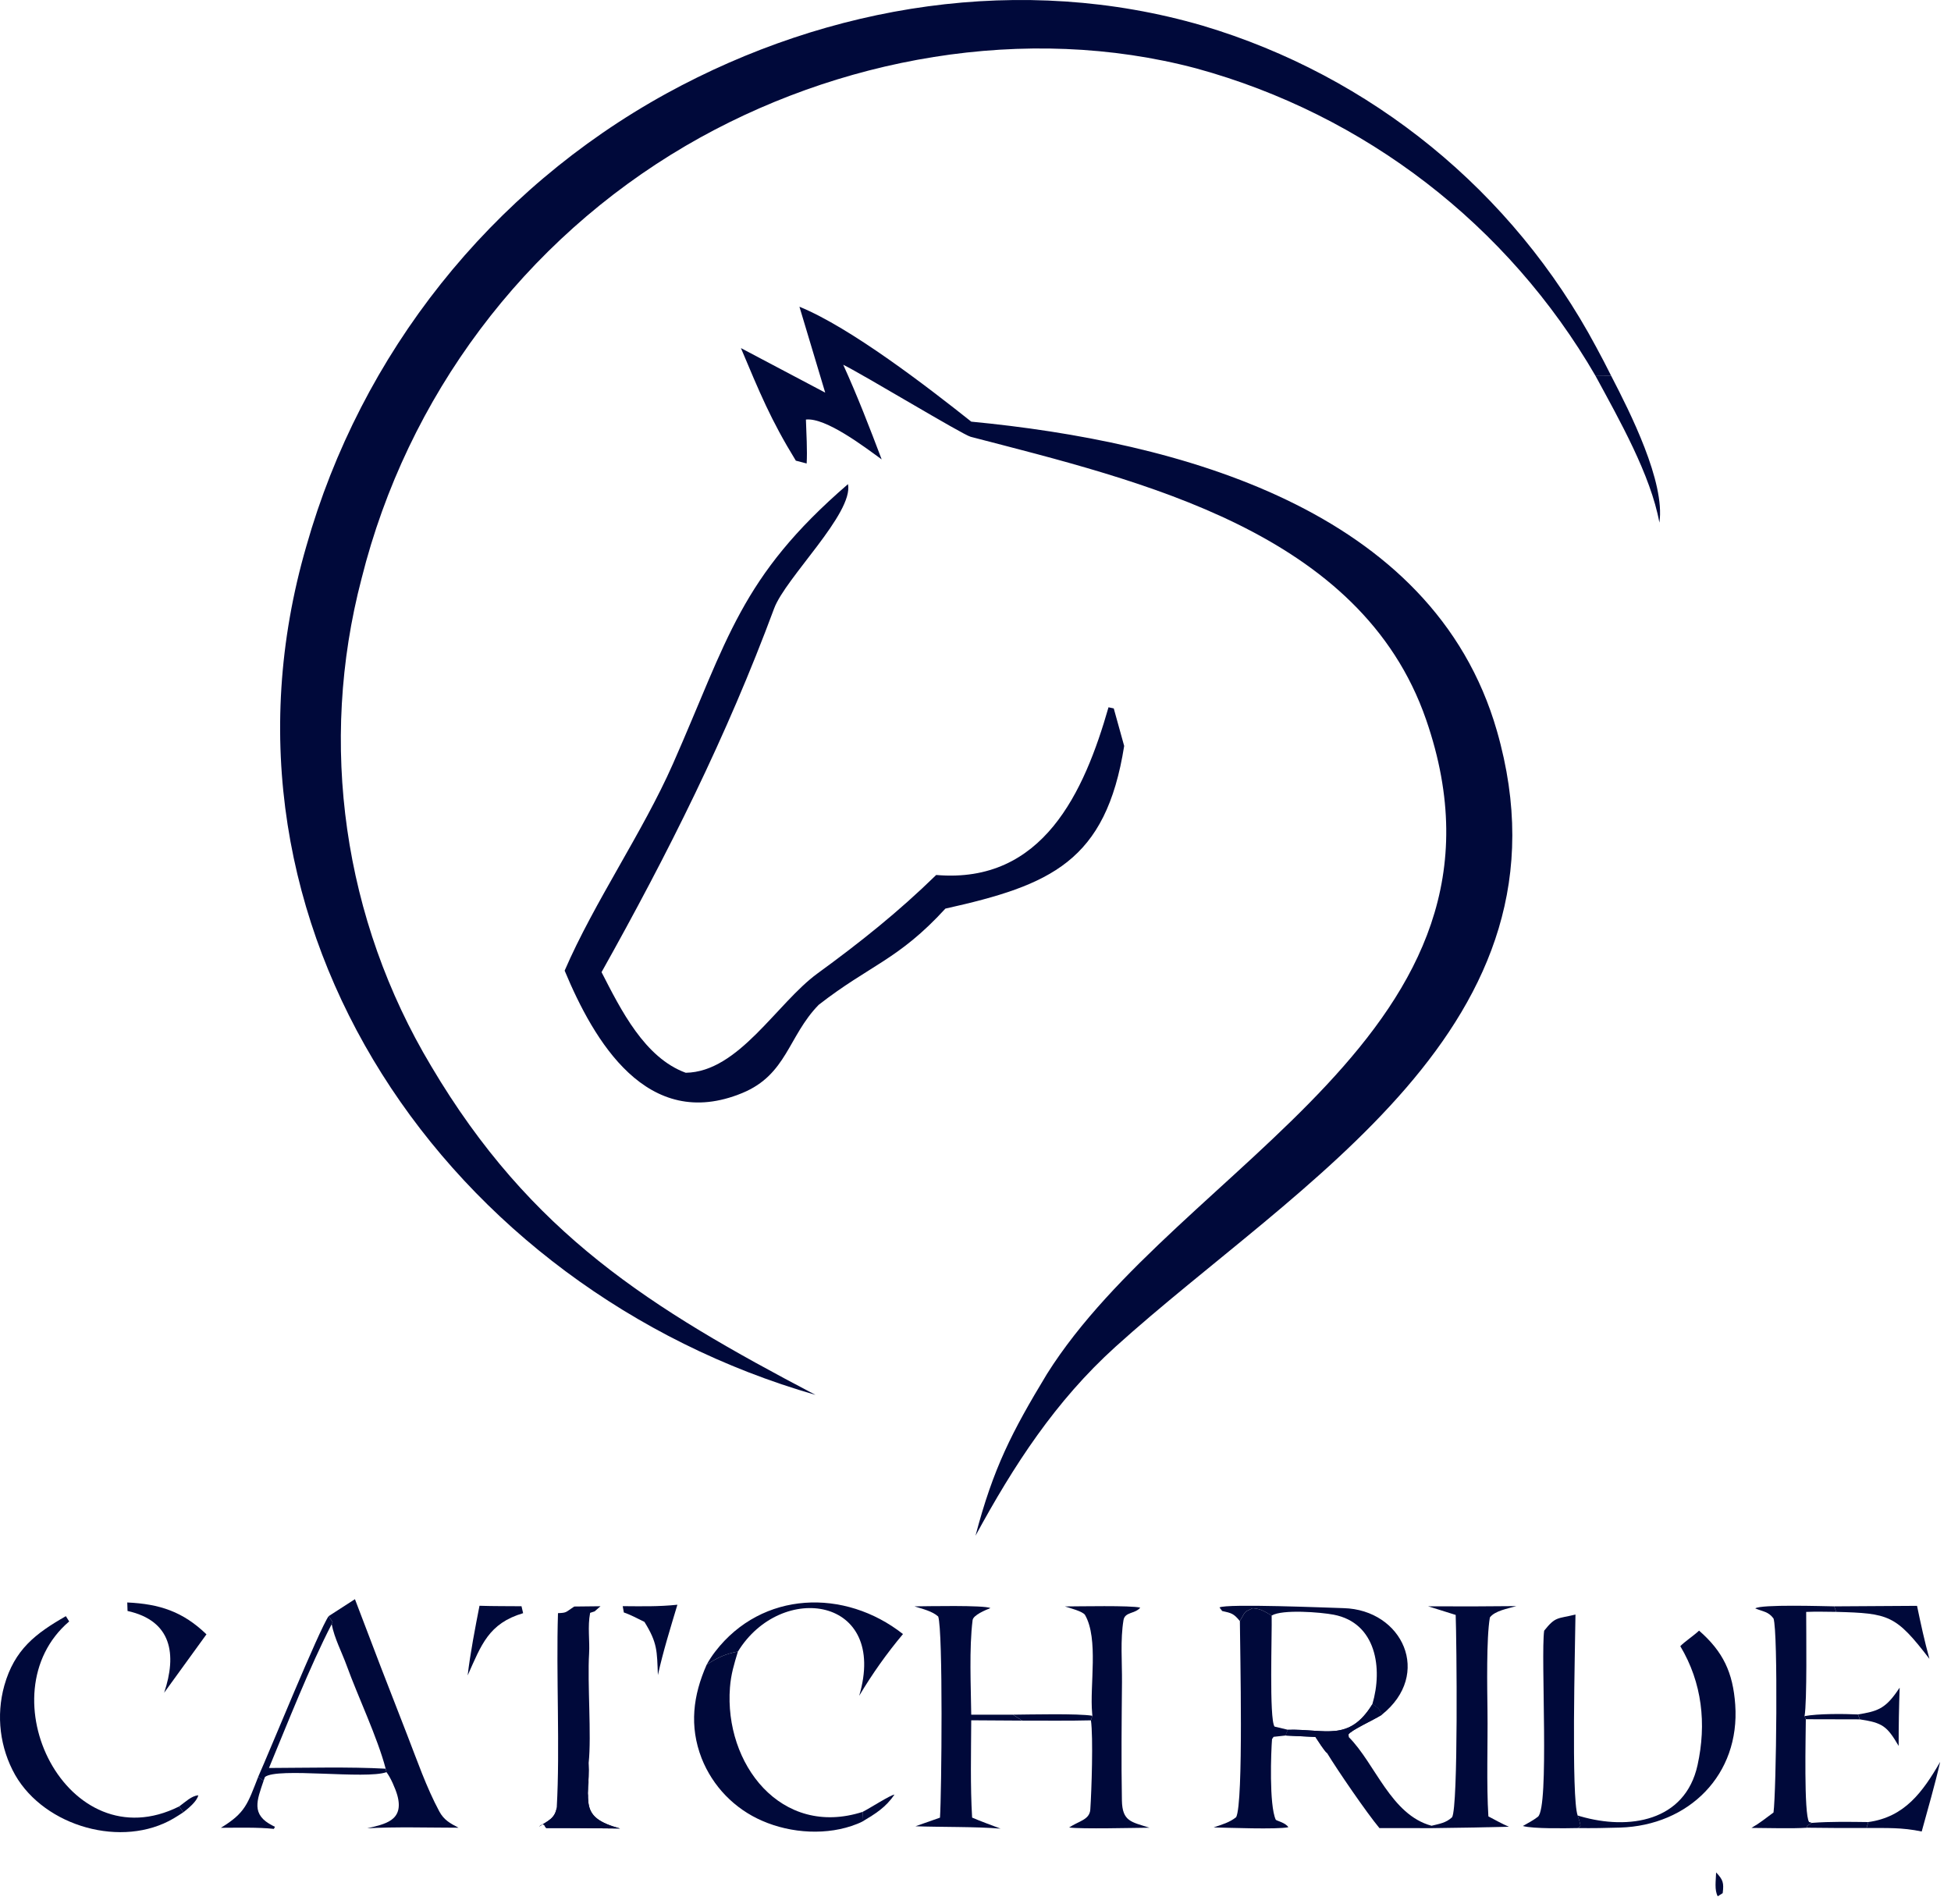
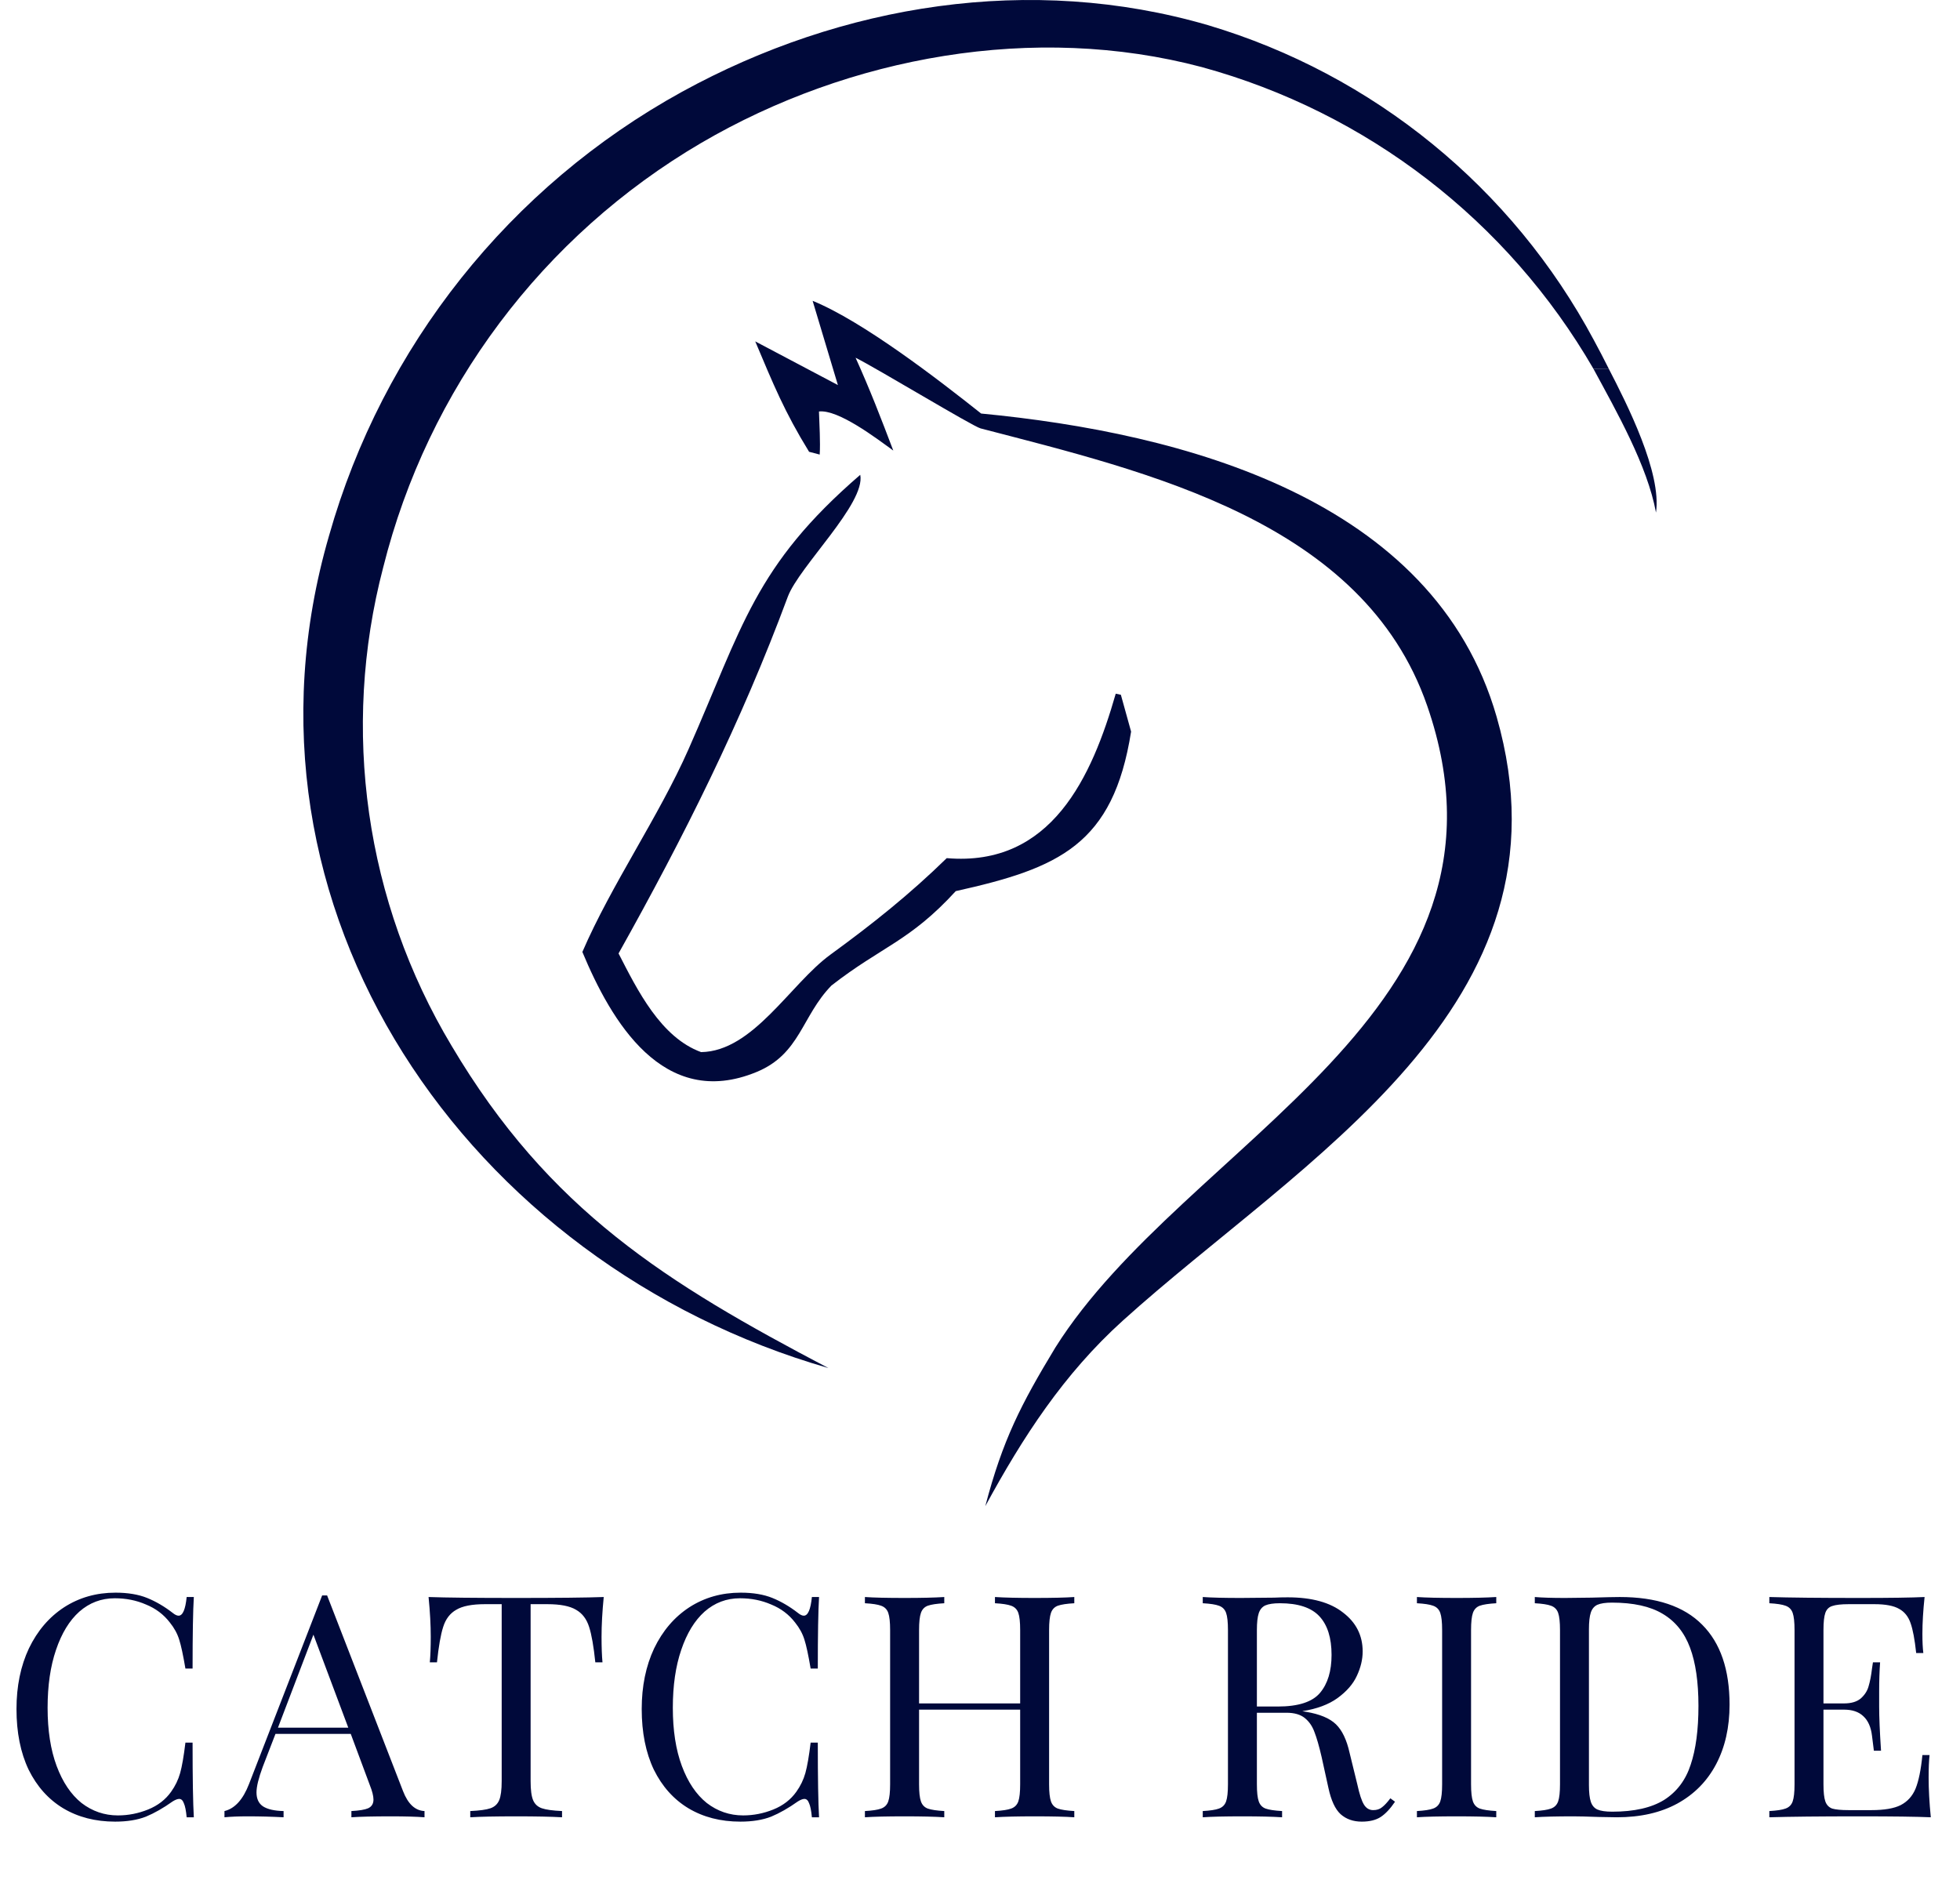
- <svg xmlns="http://www.w3.org/2000/svg" width="123" height="120" viewBox="0 0 123 120" fill="none">
-   <path d="M51.414 87.949C28.292 81.293 12.333 58.467 19.314 34.433C22.759 22.272 30.931 11.996 42.006 5.9C52.297 0.253 64.436 -1.694 75.805 1.614C86.449 4.78 95.383 12.07 100.62 21.861C100.95 22.467 101.268 23.08 101.577 23.698L100.595 23.709C95.082 14.187 86.038 7.219 75.424 4.314C64.669 1.461 52.765 3.618 43.237 9.189C33.036 15.169 25.67 25.001 22.797 36.47C20.064 46.896 21.647 57.983 27.188 67.228C33.457 77.808 40.998 82.481 51.414 87.949Z" fill="#00093A" />
-   <path d="M50.4 19.339C53.642 20.663 58.481 24.4 61.233 26.585C74.177 27.827 90.338 32.038 94.373 46.085C99.716 64.689 81.781 74.558 70.328 84.912C66.539 88.338 63.914 92.386 61.5 96.829C62.622 92.558 63.791 90.288 66.005 86.629C74.329 73.391 96.723 65.039 89.906 45.367C85.791 33.489 71.886 30.327 61.195 27.54C60.687 27.408 54.472 23.645 53.161 22.998C54.082 25.031 54.798 26.891 55.585 28.966C54.493 28.172 52.056 26.314 50.809 26.453C50.834 27.293 50.905 28.411 50.855 29.223L50.173 29.045C48.582 26.455 47.883 24.723 46.711 21.947L52.025 24.755L50.4 19.339Z" fill="#00093A" />
-   <path d="M53.462 30.524C53.822 32.36 49.521 36.431 48.804 38.364C45.811 46.431 42.134 53.776 37.924 61.295C39.143 63.672 40.638 66.689 43.23 67.638C46.578 67.591 48.968 63.249 51.547 61.37C54.237 59.411 56.638 57.497 59.022 55.168C65.758 55.744 68.358 49.924 69.886 44.595L70.216 44.666L70.873 47.033C69.721 54.317 66.232 55.813 59.602 57.288C56.638 60.526 54.847 60.835 51.611 63.357C49.684 65.338 49.612 67.754 46.796 68.916C40.788 71.397 37.436 65.613 35.598 61.199C37.459 56.885 40.513 52.492 42.425 48.162C45.894 40.306 46.662 36.392 53.462 30.524Z" fill="#00093A" />
-   <path d="M100.594 23.709L101.576 23.698C102.762 25.985 104.993 30.398 104.616 32.952C104.07 29.943 102.063 26.424 100.594 23.709Z" fill="#00093A" />
-   <path d="M90.038 101.278C91.891 101.291 93.745 101.286 95.6 101.265C95.047 101.425 94.232 101.566 93.928 101.983C93.703 103.293 93.76 106.44 93.778 107.88C93.803 109.906 93.708 112.538 93.835 114.524C94.243 114.738 94.707 114.999 95.125 115.176C93.505 115.218 91.883 115.247 90.262 115.265L86.964 115.261C86.143 114.271 84.338 111.637 83.664 110.531C83.473 110.37 83.093 109.757 82.93 109.515L81.051 109.425L81.195 109.063C83.553 108.999 85.045 109.854 86.521 107.451C86.886 107.69 86.949 107.722 87.112 108.121C86.619 108.435 85.175 109.09 85.015 109.355L85.029 109.519C86.71 111.204 87.688 114.426 90.252 115.115C90.768 114.986 91.156 114.937 91.546 114.579C91.943 113.9 91.832 103.355 91.773 101.822L90.038 101.278Z" fill="#00093A" />
-   <path d="M81.195 109.063C83.553 108.999 85.045 109.854 86.521 107.451C86.886 107.69 86.949 107.722 87.112 108.121C86.619 108.435 85.175 109.09 85.015 109.355L85.029 109.519C84.625 109.647 84.346 109.74 83.922 109.811L83.789 109.675C84.003 109.458 84.192 109.448 84.49 109.376C84.036 109.359 83.645 109.289 83.261 109.499C83.522 110.049 83.84 110.033 83.664 110.531C83.473 110.37 83.093 109.757 82.93 109.514L81.051 109.425L81.195 109.063Z" fill="#00093A" />
-   <path d="M11.558 114.265C11.357 114.399 11.154 114.528 10.947 114.651C7.719 116.555 2.837 115.182 0.96 111.92C-0.009 110.205 -0.256 108.174 0.272 106.276C0.913 104.005 2.242 102.991 4.153 101.9L4.361 102.233C-1.002 106.812 4.237 117.431 11.296 113.896L11.558 114.265Z" fill="#00093A" />
-   <path d="M22.377 100.829C23.456 103.684 24.552 106.533 25.666 109.375C26.295 110.99 26.875 112.68 27.693 114.206C27.987 114.755 28.377 114.959 28.907 115.239C27.195 115.237 24.808 115.173 23.152 115.276C24.234 115.012 25.502 114.816 25.047 113.187C24.935 112.787 24.618 112.054 24.364 111.735L24.315 111.517C23.793 109.533 22.57 106.983 21.861 105.026C21.553 104.176 21.079 103.29 20.911 102.402L20.97 102.272L20.719 101.899L22.377 100.829Z" fill="#00093A" />
-   <path d="M57.652 101.282C58.368 101.276 62.052 101.194 62.443 101.39C62.149 101.506 61.356 101.828 61.317 102.151C61.094 103.946 61.211 106.32 61.231 108.111L63.857 108.111L64.444 108.485L61.231 108.465C61.222 110.453 61.168 112.629 61.287 114.6C61.82 114.834 62.523 115.082 63.079 115.296C61.501 115.165 59.373 115.206 57.714 115.147L59.261 114.604C59.363 113.073 59.459 102.837 59.149 101.922C58.771 101.582 58.156 101.442 57.652 101.282Z" fill="#00093A" />
-   <path d="M44.551 104.96C45.172 104.542 45.778 104.257 46.521 104.133C46.28 104.925 46.084 105.561 46.02 106.396C45.648 111.211 49.242 115.889 54.383 114.24L54.363 114.853C54.259 114.906 54.152 114.954 54.042 114.997C52.182 115.747 49.876 115.601 48.056 114.804C46.307 114.049 44.931 112.628 44.232 110.856C43.447 108.831 43.694 106.896 44.551 104.96Z" fill="#00093A" />
-   <path d="M36.202 101.292L37.857 101.274L37.49 101.597L37.204 101.691C37.036 102.576 37.189 103.436 37.139 104.269C37.026 106.121 37.297 109.432 37.112 111.153C37.192 113.619 36.434 114.564 39.088 115.288C37.701 115.272 35.873 115.253 34.466 115.26C34.317 115.261 34.384 114.811 33.98 115.174C34.542 114.797 34.998 114.665 35.101 113.947C35.31 110.251 35.056 105.571 35.178 101.71C35.764 101.687 35.647 101.65 36.202 101.292Z" fill="#00093A" />
-   <path d="M37.112 111.153C37.192 113.619 36.434 114.565 39.088 115.288C37.701 115.272 35.873 115.253 34.466 115.26C34.317 115.261 34.384 114.811 33.98 115.174C34.542 114.797 34.998 114.665 35.101 113.947C35.206 115.116 36.224 114.403 36.842 114.631L36.628 114.124C37.297 113.356 37.042 112.344 37.112 111.153Z" fill="#00093A" />
-   <path d="M67.137 101.287C67.997 101.285 71.314 101.214 71.888 101.362C71.554 101.765 70.919 101.62 70.83 102.151C70.625 103.401 70.746 104.783 70.735 106.069C70.713 108.549 70.686 111.036 70.73 113.515C70.753 114.851 71.331 114.873 72.466 115.238C71.506 115.246 68.175 115.331 67.404 115.224C68.012 114.813 68.693 114.746 68.738 114.09C68.819 112.892 68.928 109.537 68.778 108.468L68.869 108.18L68.854 108.016C68.692 106.278 69.271 103.336 68.407 101.827C68.279 101.604 67.445 101.385 67.137 101.287Z" fill="#00093A" />
-   <path d="M111.81 114.279C111.986 112.976 112.107 102.914 111.81 102.045C111.483 101.61 111.191 101.628 110.659 101.412C110.992 101.142 114.99 101.273 115.64 101.281L115.761 101.629C115.156 101.625 114.467 101.604 113.87 101.632C113.87 102.824 113.931 107.328 113.767 108.202L113.847 108.398C113.844 109.376 113.715 114.4 114.054 114.879L114.226 114.932L113.936 115.116L113.931 115.239C112.957 115.304 111.433 115.253 110.418 115.25C110.908 114.972 111.358 114.617 111.81 114.279Z" fill="#00093A" />
-   <path d="M78.167 102.206C78.555 101.578 78.379 101.664 78.973 101.4C79.487 101.425 79.731 101.61 80.171 101.862C80.202 102.944 80.005 108.409 80.354 108.862L81.194 109.063L81.05 109.425L80.294 109.507L80.195 109.651C80.132 110.419 80.004 113.805 80.429 114.732C80.459 114.798 81.049 114.916 81.224 115.208C80.476 115.357 77.44 115.238 76.512 115.22C77.022 115.042 77.517 114.912 77.934 114.572C78.406 113.646 78.179 104.024 78.167 102.206Z" fill="#00093A" />
-   <path d="M99.325 101.798C99.303 103.823 99.052 113.4 99.464 114.468C99.549 114.724 99.598 114.852 99.641 115.125L99.48 115.26C98.709 115.274 96.65 115.315 96.008 115.13C96.321 114.951 96.67 114.772 96.955 114.549C97.69 113.975 97.126 104.435 97.351 102.816C98.073 101.905 98.184 102.077 99.325 101.798Z" fill="#00093A" />
-   <path d="M105.934 103.792C106.181 103.528 106.775 103.134 107.117 102.812C108.636 104.139 109.253 105.454 109.397 107.48C109.709 111.902 106.471 115.098 102.134 115.23C101.238 115.257 100.366 115.274 99.477 115.26L99.639 115.125C99.595 114.852 99.546 114.724 99.461 114.468C99.518 114.485 99.576 114.503 99.633 114.519C102.681 115.403 106.235 114.86 107.021 111.293C107.594 108.693 107.313 106.097 105.934 103.792Z" fill="#00093A" />
-   <path d="M78.165 102.206C77.774 101.73 77.643 101.707 77.051 101.574L76.883 101.35C77.337 101.1 83.728 101.367 84.709 101.394C88.418 101.495 90.325 105.562 87.109 108.121C86.946 107.722 86.884 107.69 86.519 107.451C87.188 105.198 86.768 102.32 84.081 101.807C83.253 101.649 80.846 101.457 80.169 101.862C79.729 101.61 79.485 101.425 78.971 101.4C78.377 101.664 78.553 101.578 78.165 102.206Z" fill="#00093A" />
-   <path d="M44.551 104.96C44.711 104.666 44.895 104.385 45.1 104.121C48.05 100.303 53.251 100.134 56.928 103.028C55.904 104.249 54.981 105.552 54.167 106.922C56.017 100.668 49.247 99.686 46.521 104.133C45.778 104.257 45.172 104.542 44.551 104.96Z" fill="#00093A" />
-   <path d="M8.023 101.036C10.066 101.131 11.531 101.612 13.016 103.045L10.349 106.727C11.16 104.311 10.835 102.189 8.041 101.572L8.023 101.036Z" fill="#00093A" />
-   <path d="M16.273 112.039C16.981 110.46 20.141 102.697 20.72 101.899L20.97 102.272L20.912 102.402C19.534 105.067 18.116 108.68 16.957 111.472C19.285 111.464 22.023 111.393 24.316 111.517L24.365 111.735C23.078 112.205 17.477 111.417 16.703 112.041L16.616 112.276L16.273 112.039Z" fill="#00093A" />
-   <path d="M122.317 111.088C121.985 112.536 121.548 114.038 121.153 115.477C119.897 115.213 118.948 115.263 117.676 115.256L117.786 114.882C120.081 114.564 121.216 112.988 122.317 111.088Z" fill="#00093A" />
-   <path d="M39.258 101.269C40.448 101.277 41.522 101.304 42.706 101.179C42.266 102.651 41.808 104.112 41.477 105.613C41.415 104.088 41.456 103.596 40.629 102.261C40.242 102.072 39.727 101.798 39.33 101.667L39.258 101.269Z" fill="#00093A" />
-   <path d="M115.641 101.281L120.859 101.249C121.102 102.417 121.324 103.443 121.64 104.592C119.512 101.821 119.094 101.719 115.761 101.629L115.641 101.281Z" fill="#00093A" />
-   <path d="M30.23 101.244C31.082 101.274 32.018 101.265 32.878 101.274L32.98 101.711C30.802 102.359 30.347 103.708 29.484 105.635C29.637 104.302 29.967 102.576 30.23 101.244Z" fill="#00093A" />
-   <path d="M117.137 108.096C118.325 107.904 118.816 107.742 119.542 106.728C119.618 106.622 119.692 106.516 119.763 106.408C119.72 107.632 119.698 108.857 119.7 110.081C118.96 108.826 118.694 108.627 117.251 108.406L117.137 108.096Z" fill="#00093A" />
-   <path d="M13.926 115.243C15.481 114.298 15.605 113.736 16.276 112.039L16.618 112.276C16.205 113.513 15.801 114.412 17.2 115.114L17.335 115.181L17.265 115.312C16.285 115.203 14.941 115.241 13.926 115.243Z" fill="#00093A" />
-   <path d="M63.859 108.111C64.912 108.103 67.969 108.027 68.87 108.18L68.779 108.468C67.379 108.505 65.858 108.48 64.447 108.485L63.859 108.111Z" fill="#00093A" />
-   <path d="M114.225 114.933C115.436 114.843 116.571 114.868 117.784 114.882L117.674 115.256C116.426 115.262 115.178 115.256 113.93 115.239L113.935 115.116L114.225 114.933Z" fill="#00093A" />
-   <path d="M113.766 108.202C114.62 108.042 116.235 108.054 117.135 108.096L117.249 108.406L113.846 108.398L113.766 108.202Z" fill="#00093A" />
-   <path d="M54.383 114.24C54.844 114.008 56.139 113.17 56.392 113.15C55.832 113.968 55.2 114.351 54.363 114.853L54.383 114.24Z" fill="#00093A" />
-   <path d="M11.297 113.896C11.699 113.604 12.067 113.236 12.501 113.191C12.423 113.578 11.869 114.019 11.559 114.265L11.297 113.896Z" fill="#00093A" />
-   <path d="M108.192 118.057C108.637 118.526 108.686 118.719 108.607 119.364L108.295 119.562C108.077 119.167 108.177 118.568 108.192 118.057Z" fill="#00093A" />
+ <svg xmlns="http://www.w3.org/2000/svg" width="126" height="122" viewBox="0 0 126 122" fill="none">
+   <path d="M53.254 87.949C30.132 81.293 14.172 58.467 21.154 34.433C24.599 22.272 32.771 11.996 43.846 5.9C54.137 0.253 66.276 -1.694 77.645 1.614C88.289 4.78 97.223 12.07 102.46 21.861C102.79 22.467 103.108 23.08 103.417 23.698L102.435 23.709C96.922 14.187 87.878 7.219 77.264 4.314C66.509 1.461 54.605 3.618 45.077 9.189C34.875 15.169 27.509 25.001 24.636 36.47C21.904 46.896 23.486 57.983 29.028 67.228C35.297 77.808 42.837 82.481 53.254 87.949Z" fill="#00093A" />
+   <path d="M52.24 19.339C55.482 20.663 60.321 24.4 63.073 26.585C76.017 27.827 92.178 32.038 96.213 46.085C101.556 64.689 83.621 74.558 72.168 84.912C68.379 88.338 65.754 92.386 63.34 96.829C64.462 92.558 65.631 90.288 67.845 86.629C76.169 73.391 98.563 65.039 91.746 45.367C87.63 33.489 73.726 30.327 63.035 27.54C62.527 27.408 56.312 23.645 55.001 22.998C55.922 25.031 56.638 26.891 57.425 28.966C56.333 28.172 53.895 26.314 52.648 26.453C52.674 27.293 52.745 28.411 52.695 29.223L52.013 29.045C50.422 26.455 49.722 24.723 48.551 21.947L53.865 24.755L52.24 19.339Z" fill="#00093A" />
+   <path d="M55.302 30.524C55.662 32.36 51.361 36.431 50.644 38.364C47.651 46.431 43.974 53.776 39.764 61.295C40.983 63.672 42.478 66.689 45.07 67.638C48.418 67.591 50.808 63.249 53.386 61.37C56.077 59.411 58.478 57.497 60.862 55.168C67.598 55.744 70.198 49.924 71.726 44.595L72.056 44.666L72.713 47.033C71.561 54.317 68.072 55.813 61.442 57.288C58.478 60.526 56.687 60.835 53.451 63.357C51.524 65.338 51.452 67.754 48.636 68.916C42.627 71.397 39.276 65.613 37.438 61.199C39.299 56.885 42.353 52.492 44.264 48.162C47.734 40.306 48.502 36.392 55.302 30.524Z" fill="#00093A" />
+   <path d="M102.434 23.709L103.416 23.698C104.601 25.985 106.833 30.398 106.456 32.952C105.91 29.943 103.903 26.424 102.434 23.709Z" fill="#00093A" />
+   <path d="M7.42 102.389C8.22 102.389 8.9 102.502 9.46 102.729C10.02 102.956 10.567 103.276 11.1 103.689C11.247 103.809 11.373 103.869 11.48 103.869C11.747 103.869 11.92 103.469 12 102.669H12.46C12.407 103.536 12.38 105.069 12.38 107.269H11.92C11.773 106.402 11.64 105.782 11.52 105.409C11.4 105.022 11.2 104.656 10.92 104.309C10.52 103.789 10.007 103.402 9.38 103.149C8.767 102.882 8.1 102.749 7.38 102.749C6.513 102.749 5.753 103.036 5.1 103.609C4.46 104.182 3.96 105.002 3.6 106.069C3.24 107.122 3.06 108.362 3.06 109.789C3.06 111.242 3.253 112.489 3.64 113.529C4.027 114.569 4.56 115.362 5.24 115.909C5.933 116.442 6.713 116.709 7.58 116.709C8.247 116.709 8.893 116.582 9.52 116.329C10.147 116.076 10.64 115.696 11 115.189C11.267 114.816 11.46 114.416 11.58 113.989C11.7 113.562 11.813 112.909 11.92 112.029H12.38C12.38 114.322 12.407 115.922 12.46 116.829H12C11.96 116.402 11.9 116.102 11.82 115.929C11.753 115.742 11.653 115.649 11.52 115.649C11.413 115.649 11.273 115.702 11.1 115.809C10.5 116.236 9.927 116.562 9.38 116.789C8.833 117.002 8.173 117.109 7.4 117.109C6.133 117.109 5.02 116.822 4.06 116.249C3.113 115.676 2.373 114.849 1.84 113.769C1.32 112.676 1.06 111.376 1.06 109.869C1.06 108.402 1.327 107.102 1.86 105.969C2.407 104.836 3.16 103.956 4.12 103.329C5.093 102.702 6.193 102.389 7.42 102.389ZM25.91 115.149C26.23 115.976 26.689 116.402 27.29 116.429V116.829C26.756 116.789 26.043 116.769 25.149 116.769C24.003 116.769 23.149 116.789 22.59 116.829V116.429C23.096 116.402 23.456 116.342 23.669 116.249C23.896 116.142 24.009 115.956 24.009 115.689C24.009 115.462 23.93 115.149 23.77 114.749L22.549 111.469H17.709L16.89 113.589C16.623 114.309 16.489 114.856 16.489 115.229C16.489 115.642 16.63 115.942 16.91 116.129C17.203 116.316 17.643 116.416 18.23 116.429V116.829C17.47 116.789 16.703 116.769 15.93 116.769C15.329 116.769 14.829 116.789 14.43 116.829V116.429C15.096 116.269 15.623 115.689 16.009 114.689L20.709 102.569H21.029L25.91 115.149ZM22.39 111.069L20.149 105.089L17.869 111.069H22.39ZM38.811 102.669C38.718 103.616 38.671 104.469 38.671 105.229C38.671 105.896 38.691 106.442 38.731 106.869H38.271C38.164 105.842 38.031 105.082 37.871 104.589C37.711 104.082 37.431 103.716 37.031 103.489C36.631 103.249 36.018 103.129 35.191 103.129H34.111V114.509C34.111 115.069 34.164 115.476 34.271 115.729C34.378 115.982 34.564 116.156 34.831 116.249C35.098 116.342 35.531 116.402 36.131 116.429V116.829C35.438 116.789 34.458 116.769 33.191 116.769C31.858 116.769 30.871 116.789 30.231 116.829V116.429C30.831 116.402 31.264 116.342 31.531 116.249C31.798 116.156 31.984 115.982 32.091 115.729C32.198 115.476 32.251 115.069 32.251 114.509V103.129H31.171C30.344 103.129 29.731 103.249 29.331 103.489C28.931 103.716 28.651 104.082 28.491 104.589C28.331 105.082 28.198 105.842 28.091 106.869H27.631C27.671 106.442 27.691 105.896 27.691 105.229C27.691 104.469 27.644 103.616 27.551 102.669C28.658 102.709 30.538 102.729 33.191 102.729C35.831 102.729 37.704 102.709 38.811 102.669ZM47.613 102.389C48.413 102.389 49.093 102.502 49.653 102.729C50.213 102.956 50.76 103.276 51.293 103.689C51.44 103.809 51.566 103.869 51.673 103.869C51.94 103.869 52.113 103.469 52.193 102.669H52.653C52.6 103.536 52.573 105.069 52.573 107.269H52.113C51.966 106.402 51.833 105.782 51.713 105.409C51.593 105.022 51.393 104.656 51.113 104.309C50.713 103.789 50.2 103.402 49.573 103.149C48.96 102.882 48.293 102.749 47.573 102.749C46.706 102.749 45.946 103.036 45.293 103.609C44.653 104.182 44.153 105.002 43.793 106.069C43.433 107.122 43.253 108.362 43.253 109.789C43.253 111.242 43.446 112.489 43.833 113.529C44.22 114.569 44.753 115.362 45.433 115.909C46.126 116.442 46.906 116.709 47.773 116.709C48.44 116.709 49.086 116.582 49.713 116.329C50.34 116.076 50.833 115.696 51.193 115.189C51.46 114.816 51.653 114.416 51.773 113.989C51.893 113.562 52.006 112.909 52.113 112.029H52.573C52.573 114.322 52.6 115.922 52.653 116.829H52.193C52.153 116.402 52.093 116.102 52.013 115.929C51.946 115.742 51.846 115.649 51.713 115.649C51.606 115.649 51.466 115.702 51.293 115.809C50.693 116.236 50.12 116.562 49.573 116.789C49.026 117.002 48.366 117.109 47.593 117.109C46.326 117.109 45.213 116.822 44.253 116.249C43.306 115.676 42.566 114.849 42.033 113.769C41.513 112.676 41.253 111.376 41.253 109.869C41.253 108.402 41.52 107.102 42.053 105.969C42.6 104.836 43.353 103.956 44.313 103.329C45.286 102.702 46.386 102.389 47.613 102.389ZM69.062 103.069C68.582 103.096 68.229 103.149 68.002 103.229C67.789 103.309 67.642 103.462 67.562 103.689C67.483 103.916 67.442 104.282 67.442 104.789V114.709C67.442 115.216 67.483 115.582 67.562 115.809C67.642 116.036 67.789 116.189 68.002 116.269C68.229 116.349 68.582 116.402 69.062 116.429V116.829C68.502 116.789 67.649 116.769 66.502 116.769C65.422 116.769 64.576 116.789 63.962 116.829V116.429C64.442 116.402 64.789 116.349 65.002 116.269C65.229 116.189 65.382 116.036 65.463 115.809C65.543 115.582 65.582 115.216 65.582 114.709V109.909H59.083V114.709C59.083 115.216 59.123 115.582 59.203 115.809C59.282 116.036 59.429 116.189 59.642 116.269C59.869 116.349 60.222 116.402 60.703 116.429V116.829C60.089 116.789 59.242 116.769 58.163 116.769C57.016 116.769 56.163 116.789 55.602 116.829V116.429C56.083 116.402 56.429 116.349 56.642 116.269C56.869 116.189 57.023 116.036 57.102 115.809C57.182 115.582 57.222 115.216 57.222 114.709V104.789C57.222 104.282 57.182 103.916 57.102 103.689C57.023 103.462 56.869 103.309 56.642 103.229C56.429 103.149 56.083 103.096 55.602 103.069V102.669C56.163 102.709 57.016 102.729 58.163 102.729C59.229 102.729 60.076 102.709 60.703 102.669V103.069C60.222 103.096 59.869 103.149 59.642 103.229C59.429 103.309 59.282 103.462 59.203 103.689C59.123 103.916 59.083 104.282 59.083 104.789V109.509H65.582V104.789C65.582 104.282 65.543 103.916 65.463 103.689C65.382 103.462 65.229 103.309 65.002 103.229C64.789 103.149 64.442 103.096 63.962 103.069V102.669C64.576 102.709 65.422 102.729 66.502 102.729C67.649 102.729 68.502 102.709 69.062 102.669V103.069ZM89.68 115.829C89.373 116.282 89.066 116.609 88.76 116.809C88.453 117.009 88.046 117.109 87.54 117.109C86.993 117.109 86.54 116.949 86.18 116.629C85.833 116.309 85.573 115.749 85.4 114.949L84.96 112.949C84.8 112.256 84.646 111.722 84.5 111.349C84.366 110.976 84.16 110.676 83.88 110.449C83.6 110.222 83.206 110.109 82.7 110.109H80.8V114.709C80.8 115.216 80.84 115.582 80.92 115.809C81 116.036 81.146 116.189 81.36 116.269C81.586 116.349 81.94 116.402 82.42 116.429V116.829C81.806 116.789 80.96 116.769 79.88 116.769C78.733 116.769 77.88 116.789 77.32 116.829V116.429C77.8 116.402 78.146 116.349 78.36 116.269C78.586 116.189 78.74 116.036 78.82 115.809C78.9 115.582 78.94 115.216 78.94 114.709V104.789C78.94 104.282 78.9 103.916 78.82 103.689C78.74 103.462 78.586 103.309 78.36 103.229C78.146 103.149 77.8 103.096 77.32 103.069V102.669C77.88 102.709 78.693 102.729 79.76 102.729L81.92 102.709C82.173 102.696 82.46 102.689 82.78 102.689C84.326 102.689 85.513 103.016 86.34 103.669C87.18 104.309 87.6 105.142 87.6 106.169C87.6 106.689 87.473 107.216 87.22 107.749C86.98 108.269 86.566 108.742 85.98 109.169C85.406 109.582 84.653 109.862 83.72 110.009L83.96 110.049C84.84 110.196 85.48 110.462 85.88 110.849C86.28 111.236 86.573 111.849 86.76 112.689L87.26 114.729C87.393 115.342 87.533 115.769 87.68 116.009C87.826 116.249 88.026 116.369 88.28 116.369C88.506 116.369 88.693 116.309 88.84 116.189C89 116.069 89.18 115.876 89.38 115.609L89.68 115.829ZM82.28 103.069C81.866 103.069 81.553 103.116 81.34 103.209C81.14 103.302 81 103.469 80.92 103.709C80.84 103.949 80.8 104.309 80.8 104.789V109.709H82.14C83.46 109.709 84.366 109.416 84.86 108.829C85.353 108.242 85.6 107.429 85.6 106.389C85.6 105.296 85.34 104.469 84.82 103.909C84.3 103.349 83.453 103.069 82.28 103.069ZM96.188 103.069C95.708 103.096 95.355 103.149 95.128 103.229C94.915 103.309 94.768 103.462 94.688 103.689C94.608 103.916 94.568 104.282 94.568 104.789V114.709C94.568 115.216 94.608 115.582 94.688 115.809C94.768 116.036 94.915 116.189 95.128 116.269C95.355 116.349 95.708 116.402 96.188 116.429V116.829C95.575 116.789 94.728 116.769 93.648 116.769C92.502 116.769 91.648 116.789 91.088 116.829V116.429C91.568 116.402 91.915 116.349 92.128 116.269C92.355 116.189 92.508 116.036 92.588 115.809C92.668 115.582 92.708 115.216 92.708 114.709V104.789C92.708 104.282 92.668 103.916 92.588 103.689C92.508 103.462 92.355 103.309 92.128 103.229C91.915 103.149 91.568 103.096 91.088 103.069V102.669C91.648 102.709 92.502 102.729 93.648 102.729C94.715 102.729 95.562 102.709 96.188 102.669V103.069ZM104.126 102.669C106.486 102.669 108.252 103.262 109.426 104.449C110.599 105.622 111.186 107.336 111.186 109.589C111.186 111.042 110.899 112.316 110.326 113.409C109.752 114.502 108.919 115.349 107.826 115.949C106.746 116.536 105.452 116.829 103.946 116.829L102.786 116.809C102.039 116.782 101.492 116.769 101.146 116.769C100.052 116.769 99.226 116.789 98.666 116.829V116.429C99.146 116.402 99.492 116.349 99.706 116.269C99.932 116.189 100.086 116.036 100.166 115.809C100.246 115.582 100.286 115.216 100.286 114.709V104.789C100.286 104.282 100.246 103.916 100.166 103.689C100.086 103.462 99.932 103.309 99.706 103.229C99.492 103.149 99.146 103.096 98.666 103.069V102.669C99.132 102.709 99.779 102.729 100.606 102.729L102.306 102.709C103.212 102.682 103.819 102.669 104.126 102.669ZM103.626 103.029C103.212 103.029 102.899 103.076 102.686 103.169C102.486 103.262 102.346 103.429 102.266 103.669C102.186 103.909 102.146 104.269 102.146 104.749V114.749C102.146 115.229 102.186 115.589 102.266 115.829C102.346 116.069 102.486 116.236 102.686 116.329C102.899 116.422 103.219 116.469 103.646 116.469C105.059 116.469 106.172 116.216 106.986 115.709C107.799 115.189 108.366 114.436 108.686 113.449C109.019 112.462 109.186 111.202 109.186 109.669C109.186 108.136 109.006 106.889 108.646 105.929C108.286 104.956 107.699 104.229 106.886 103.749C106.086 103.269 104.999 103.029 103.626 103.029ZM123.983 114.269C123.983 115.029 124.03 115.882 124.123 116.829C123.216 116.789 121.69 116.769 119.543 116.769C116.983 116.769 115.05 116.789 113.743 116.829V116.429C114.223 116.402 114.57 116.349 114.783 116.269C115.01 116.189 115.163 116.036 115.243 115.809C115.323 115.582 115.363 115.216 115.363 114.709V104.789C115.363 104.282 115.323 103.916 115.243 103.689C115.163 103.462 115.01 103.309 114.783 103.229C114.57 103.149 114.223 103.096 113.743 103.069V102.669C115.05 102.709 116.983 102.729 119.543 102.729C121.503 102.729 122.896 102.709 123.723 102.669C123.63 103.549 123.583 104.336 123.583 105.029C123.583 105.549 123.603 105.962 123.643 106.269H123.183C123.09 105.402 122.97 104.762 122.823 104.349C122.676 103.922 122.43 103.616 122.083 103.429C121.736 103.229 121.21 103.129 120.503 103.129H118.843C118.363 103.129 118.01 103.169 117.783 103.249C117.57 103.316 117.423 103.462 117.343 103.689C117.263 103.916 117.223 104.282 117.223 104.789V109.509H118.543C119.01 109.509 119.37 109.402 119.623 109.189C119.876 108.962 120.043 108.702 120.123 108.409C120.216 108.102 120.29 107.722 120.343 107.269L120.403 106.869H120.863C120.823 107.429 120.803 108.056 120.803 108.749V109.709C120.803 110.389 120.843 111.336 120.923 112.549H120.463C120.45 112.456 120.41 112.136 120.343 111.589C120.276 111.029 120.09 110.609 119.783 110.329C119.49 110.049 119.076 109.909 118.543 109.909H117.223V114.709C117.223 115.216 117.263 115.582 117.343 115.809C117.423 116.036 117.57 116.189 117.783 116.269C118.01 116.336 118.363 116.369 118.843 116.369H120.303C121.13 116.369 121.756 116.262 122.183 116.049C122.623 115.822 122.943 115.469 123.143 114.989C123.343 114.496 123.49 113.776 123.583 112.829H124.043C124.003 113.189 123.983 113.669 123.983 114.269Z" fill="#00093A" />
</svg>
